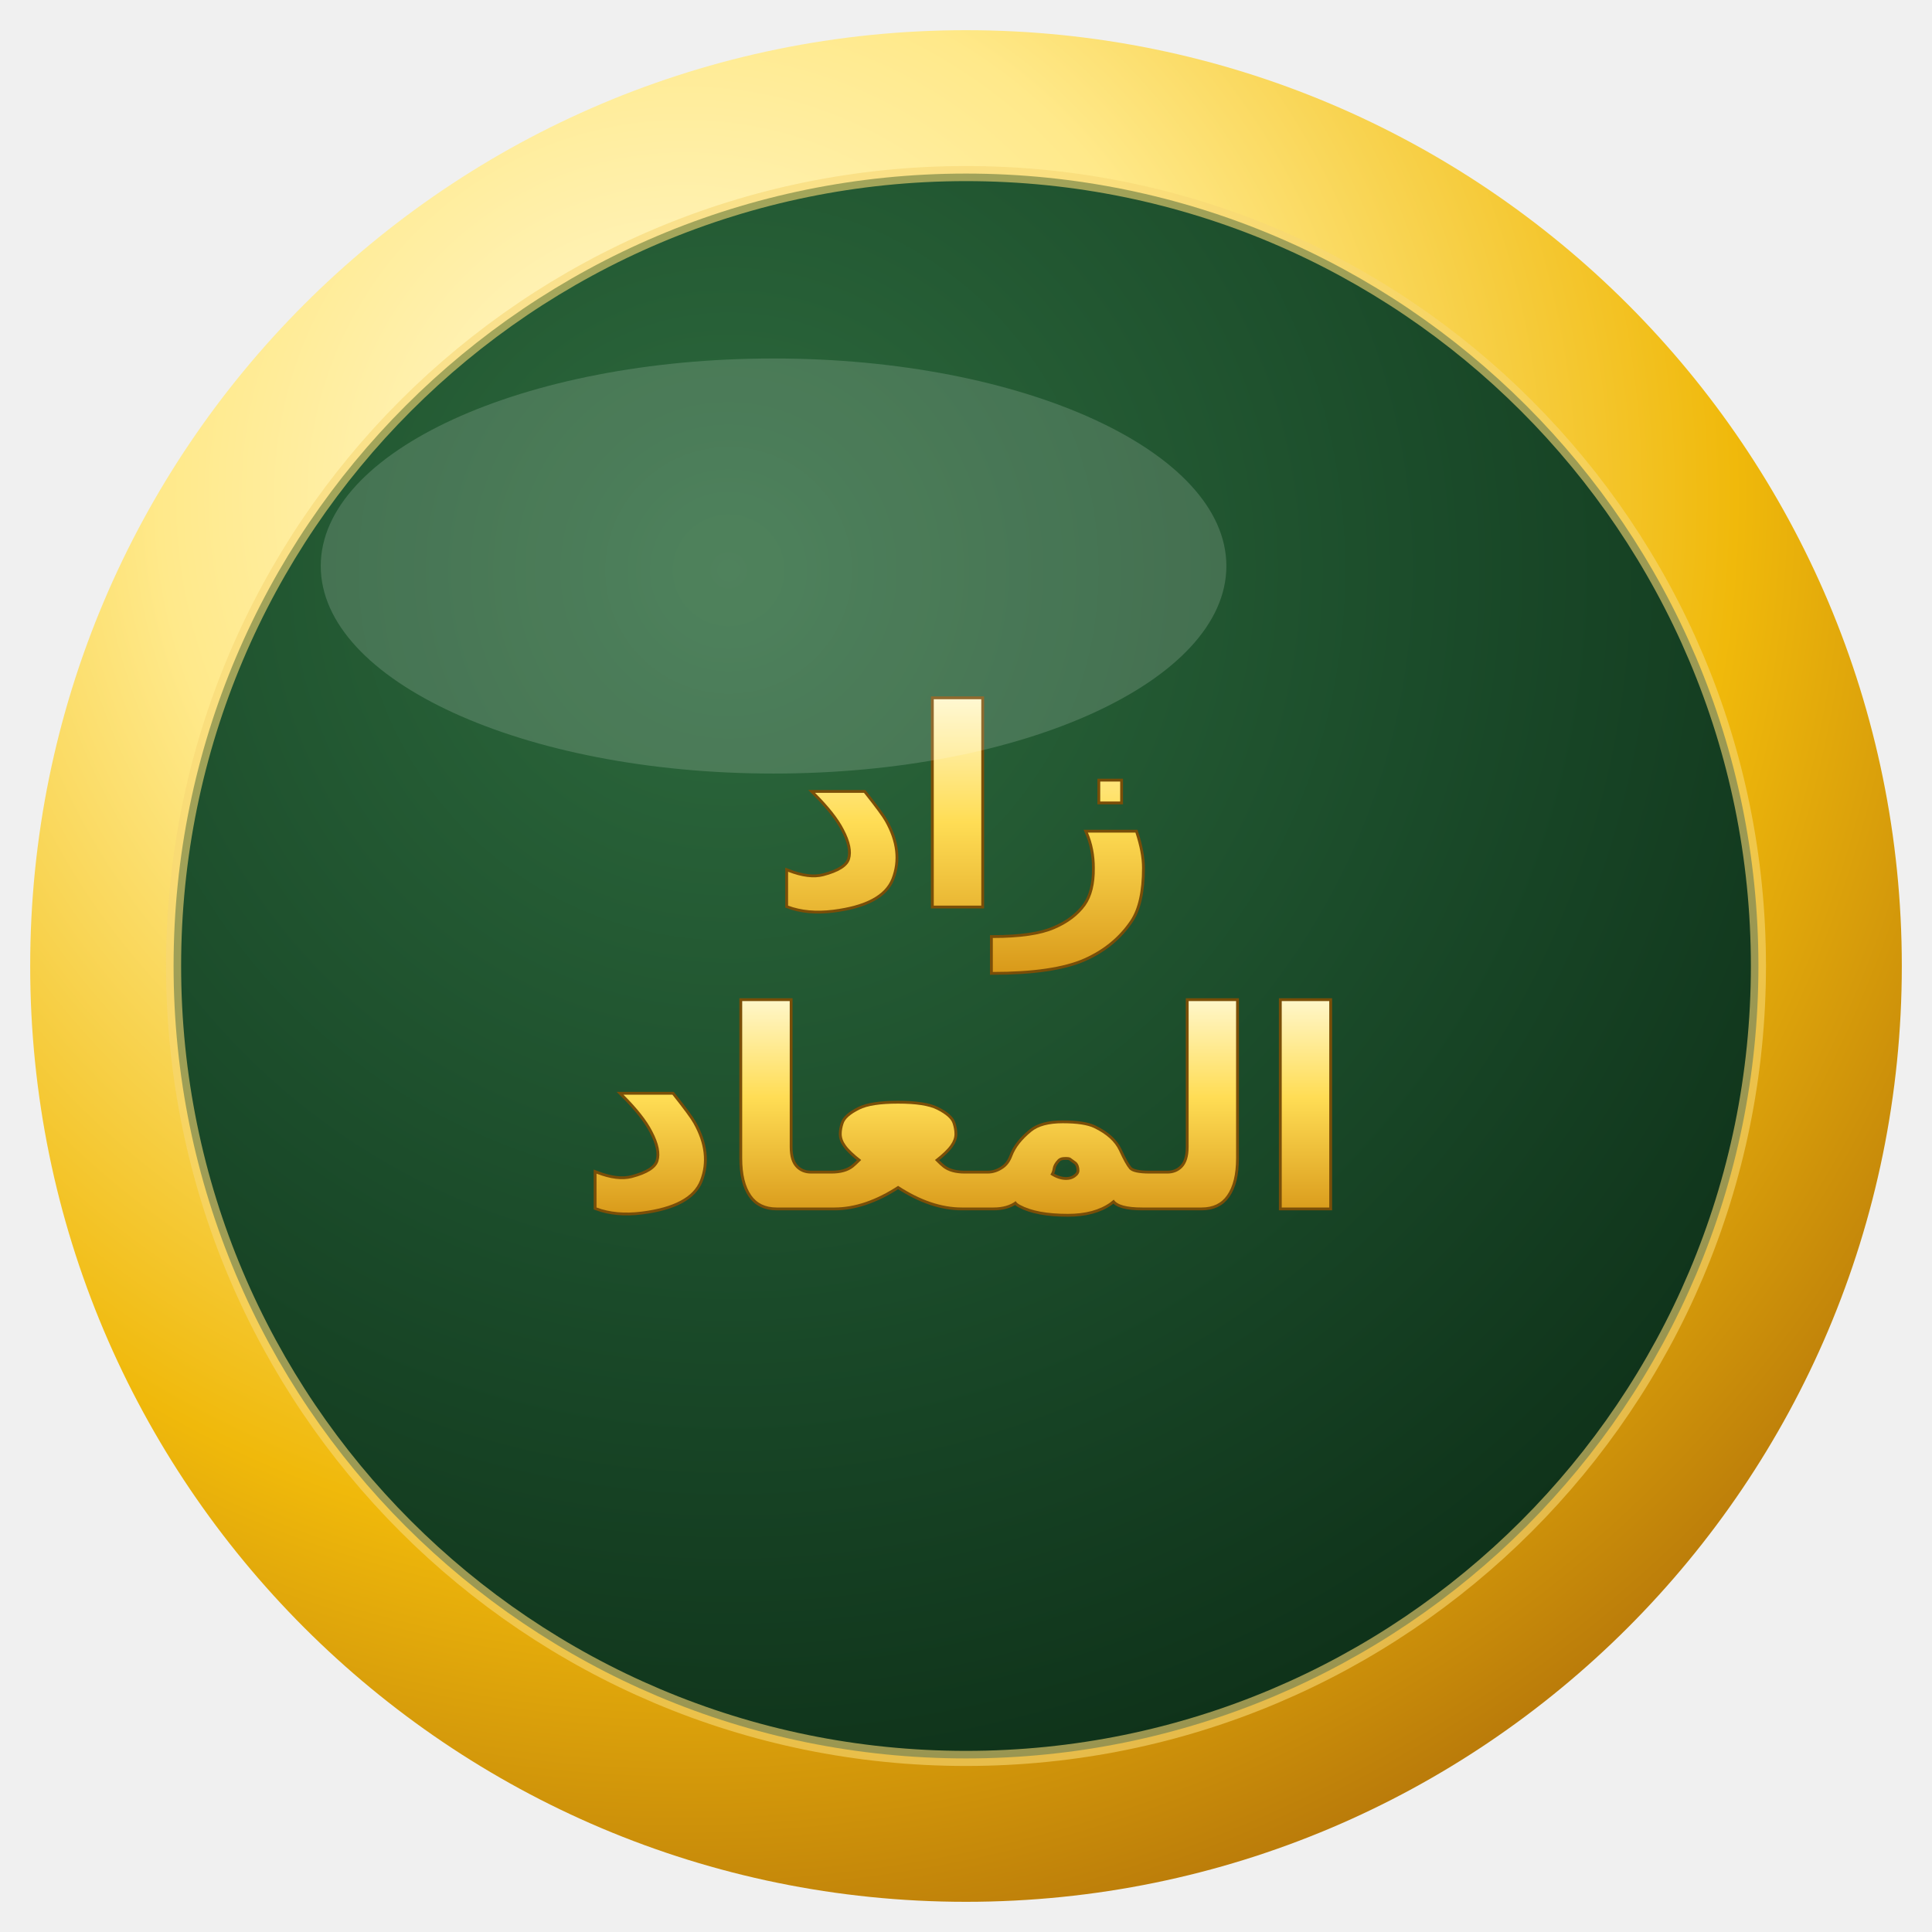
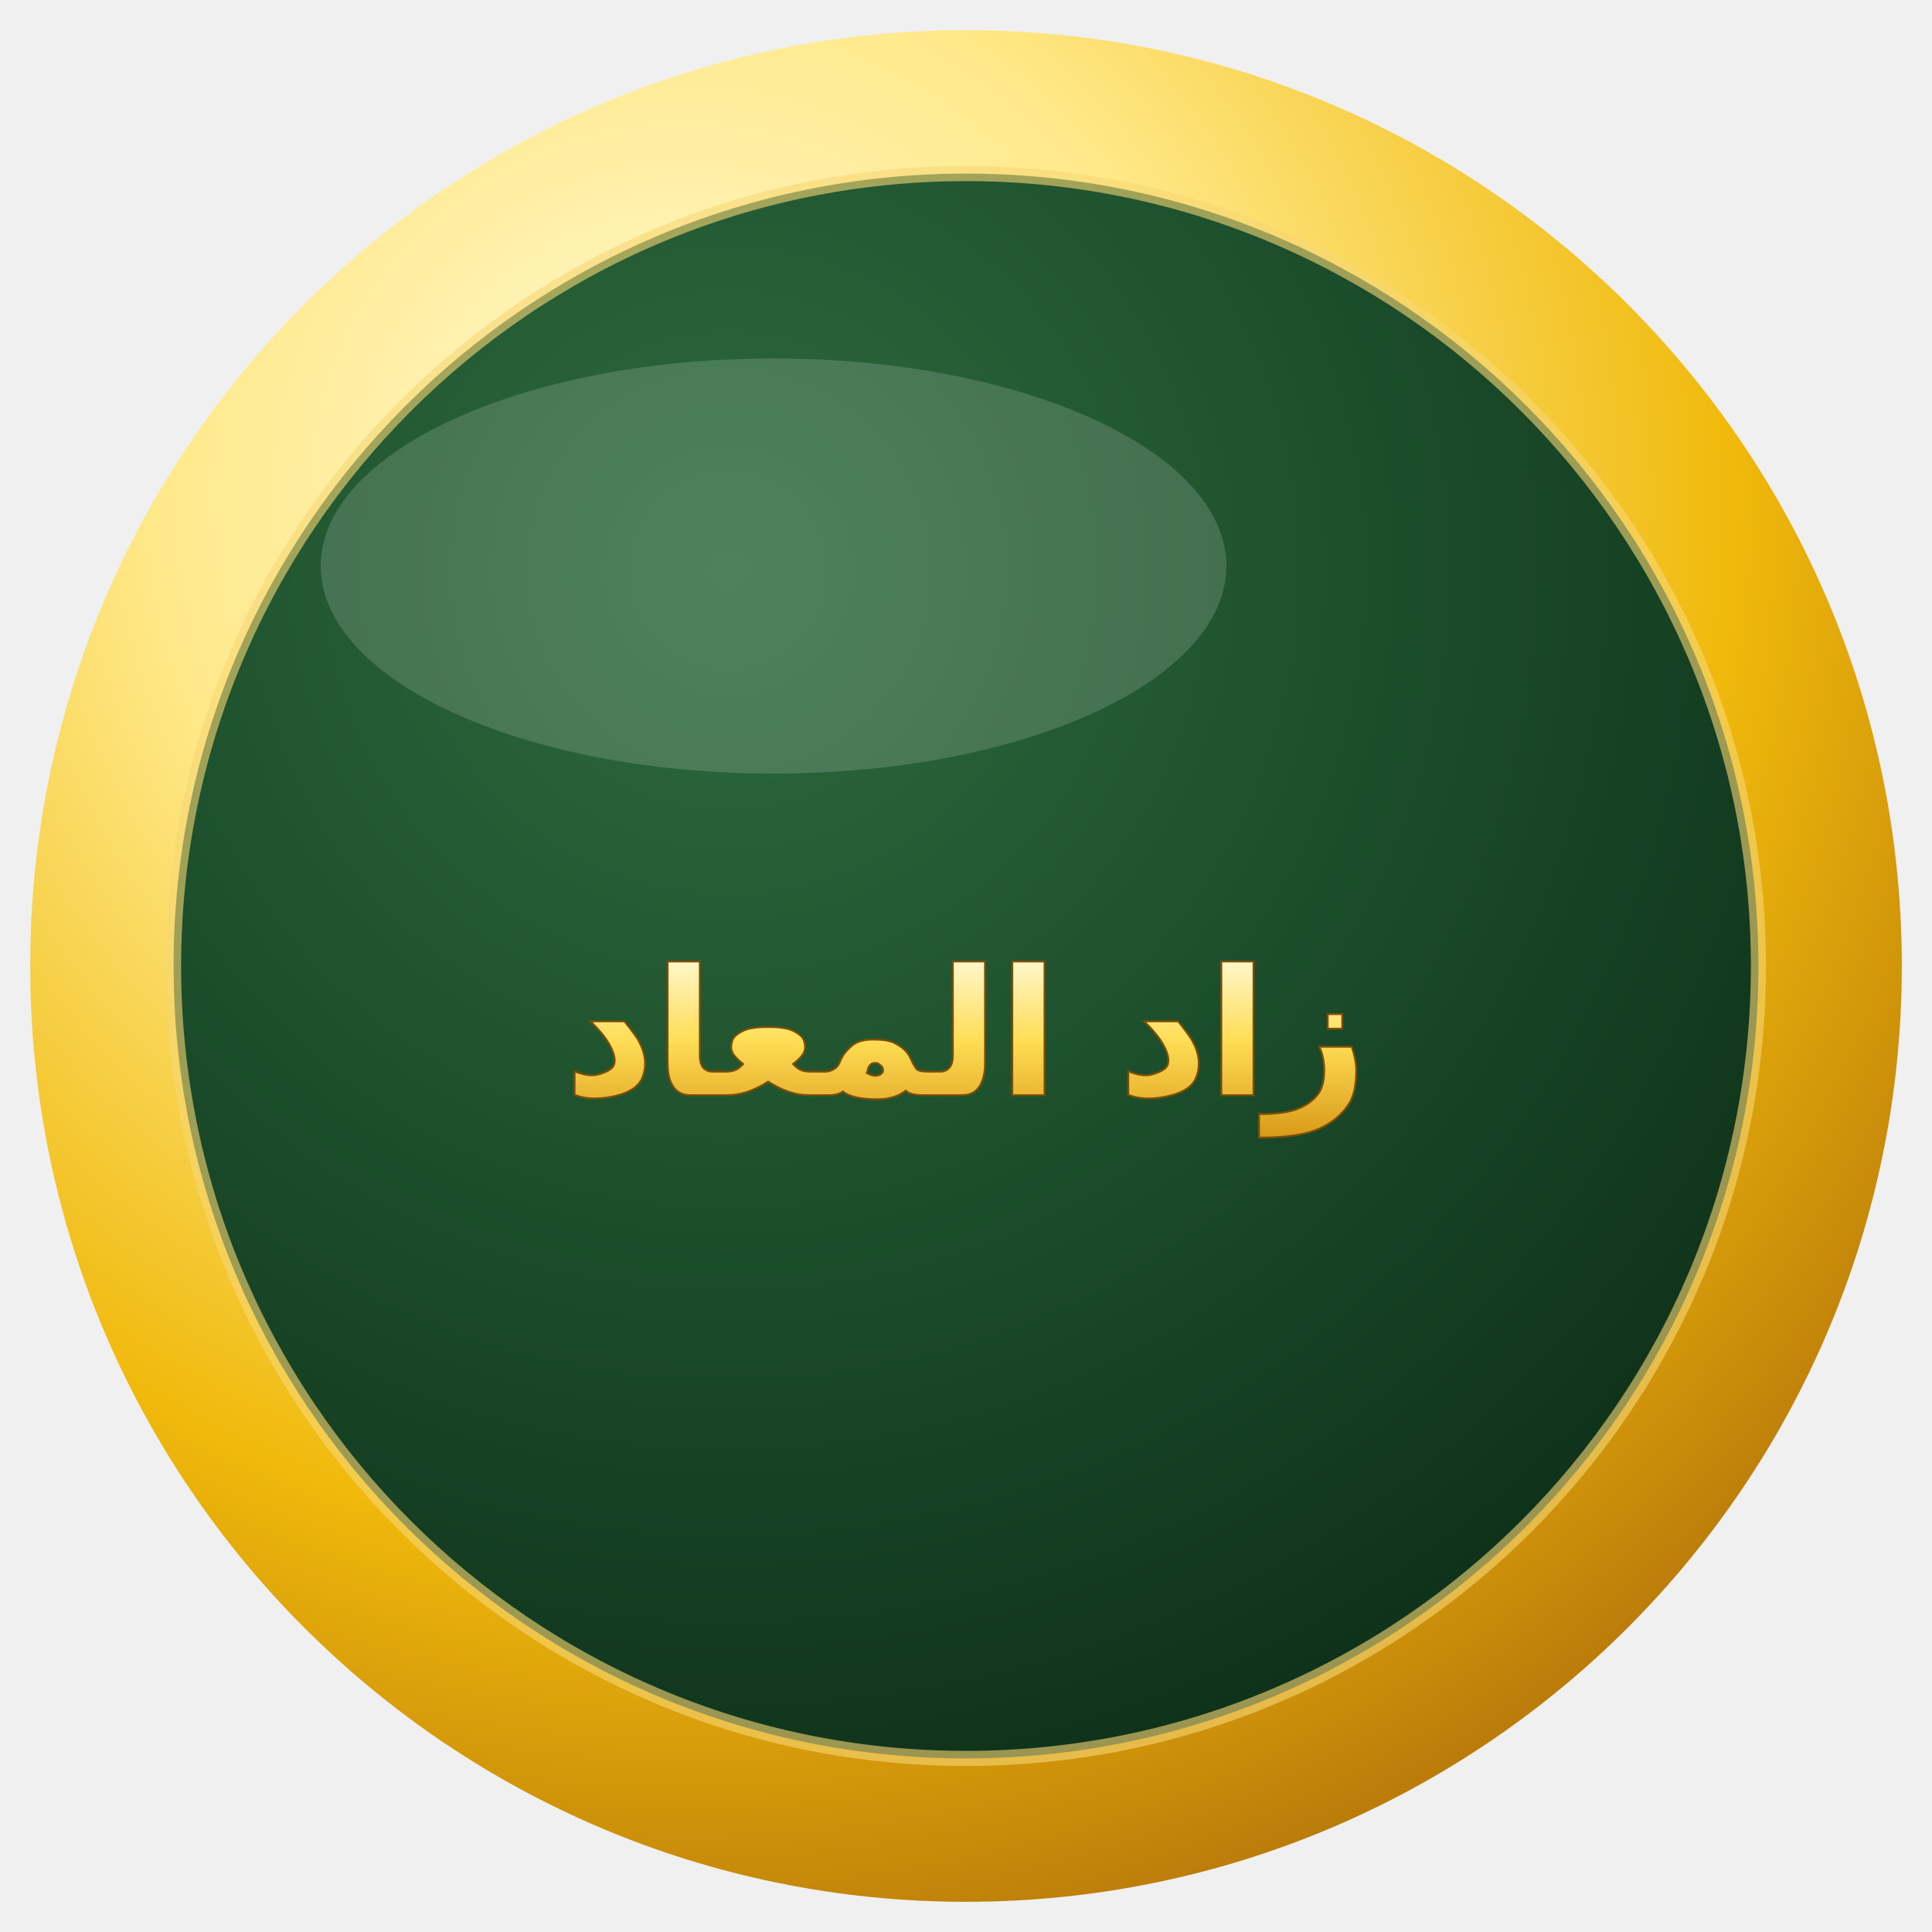
<svg xmlns="http://www.w3.org/2000/svg" width="512" height="512" viewBox="0 0 512 512">
  <defs>
    <radialGradient id="gold" cx="35%" cy="25%" r="80%">
      <stop offset="0%" stop-color="#fff9d6" />
      <stop offset="35%" stop-color="#ffe98a" />
      <stop offset="70%" stop-color="#f0b90b" />
      <stop offset="100%" stop-color="#b8790a" />
    </radialGradient>
    <radialGradient id="green" cx="35%" cy="25%" r="85%">
      <stop offset="0%" stop-color="#2e6b3e" />
      <stop offset="55%" stop-color="#1a4a29" />
      <stop offset="100%" stop-color="#0d2e17" />
    </radialGradient>
    <linearGradient id="textGold" x1="0%" y1="0%" x2="0%" y2="100%">
      <stop offset="0%" stop-color="#fff6c8" />
      <stop offset="45%" stop-color="#ffdd55" />
      <stop offset="100%" stop-color="#d99a1a" />
    </linearGradient>
  </defs>
  <circle cx="256" cy="256" r="248" fill="url(#gold)" />
  <circle cx="256" cy="256" r="210" fill="url(#green)" />
  <circle cx="256" cy="256" r="210" fill="none" stroke="#f7d774" stroke-width="4" opacity="0.6" />
-   <text x="256" y="240" text-anchor="middle" font-family="Arial, 'Segoe UI', sans-serif" font-weight="800" font-size="72" fill="url(#textGold)" stroke="#7a4e08" stroke-width="1.5" paint-order="stroke">زاد</text>
-   <text x="256" y="320" text-anchor="middle" font-family="Arial, 'Segoe UI', sans-serif" font-weight="800" font-size="72" fill="url(#textGold)" stroke="#7a4e08" stroke-width="1.5" paint-order="stroke">المعاد</text>
+   <text x="256" y="290" text-anchor="middle" font-family="Arial, 'Segoe UI', sans-serif" font-weight="800" font-size="46" fill="url(#textGold)" stroke="#7a4e08" stroke-width="1" paint-order="stroke">زاد المعاد</text>
  <ellipse cx="205" cy="150" rx="120" ry="55" fill="#ffffff" opacity="0.16" />
</svg>
